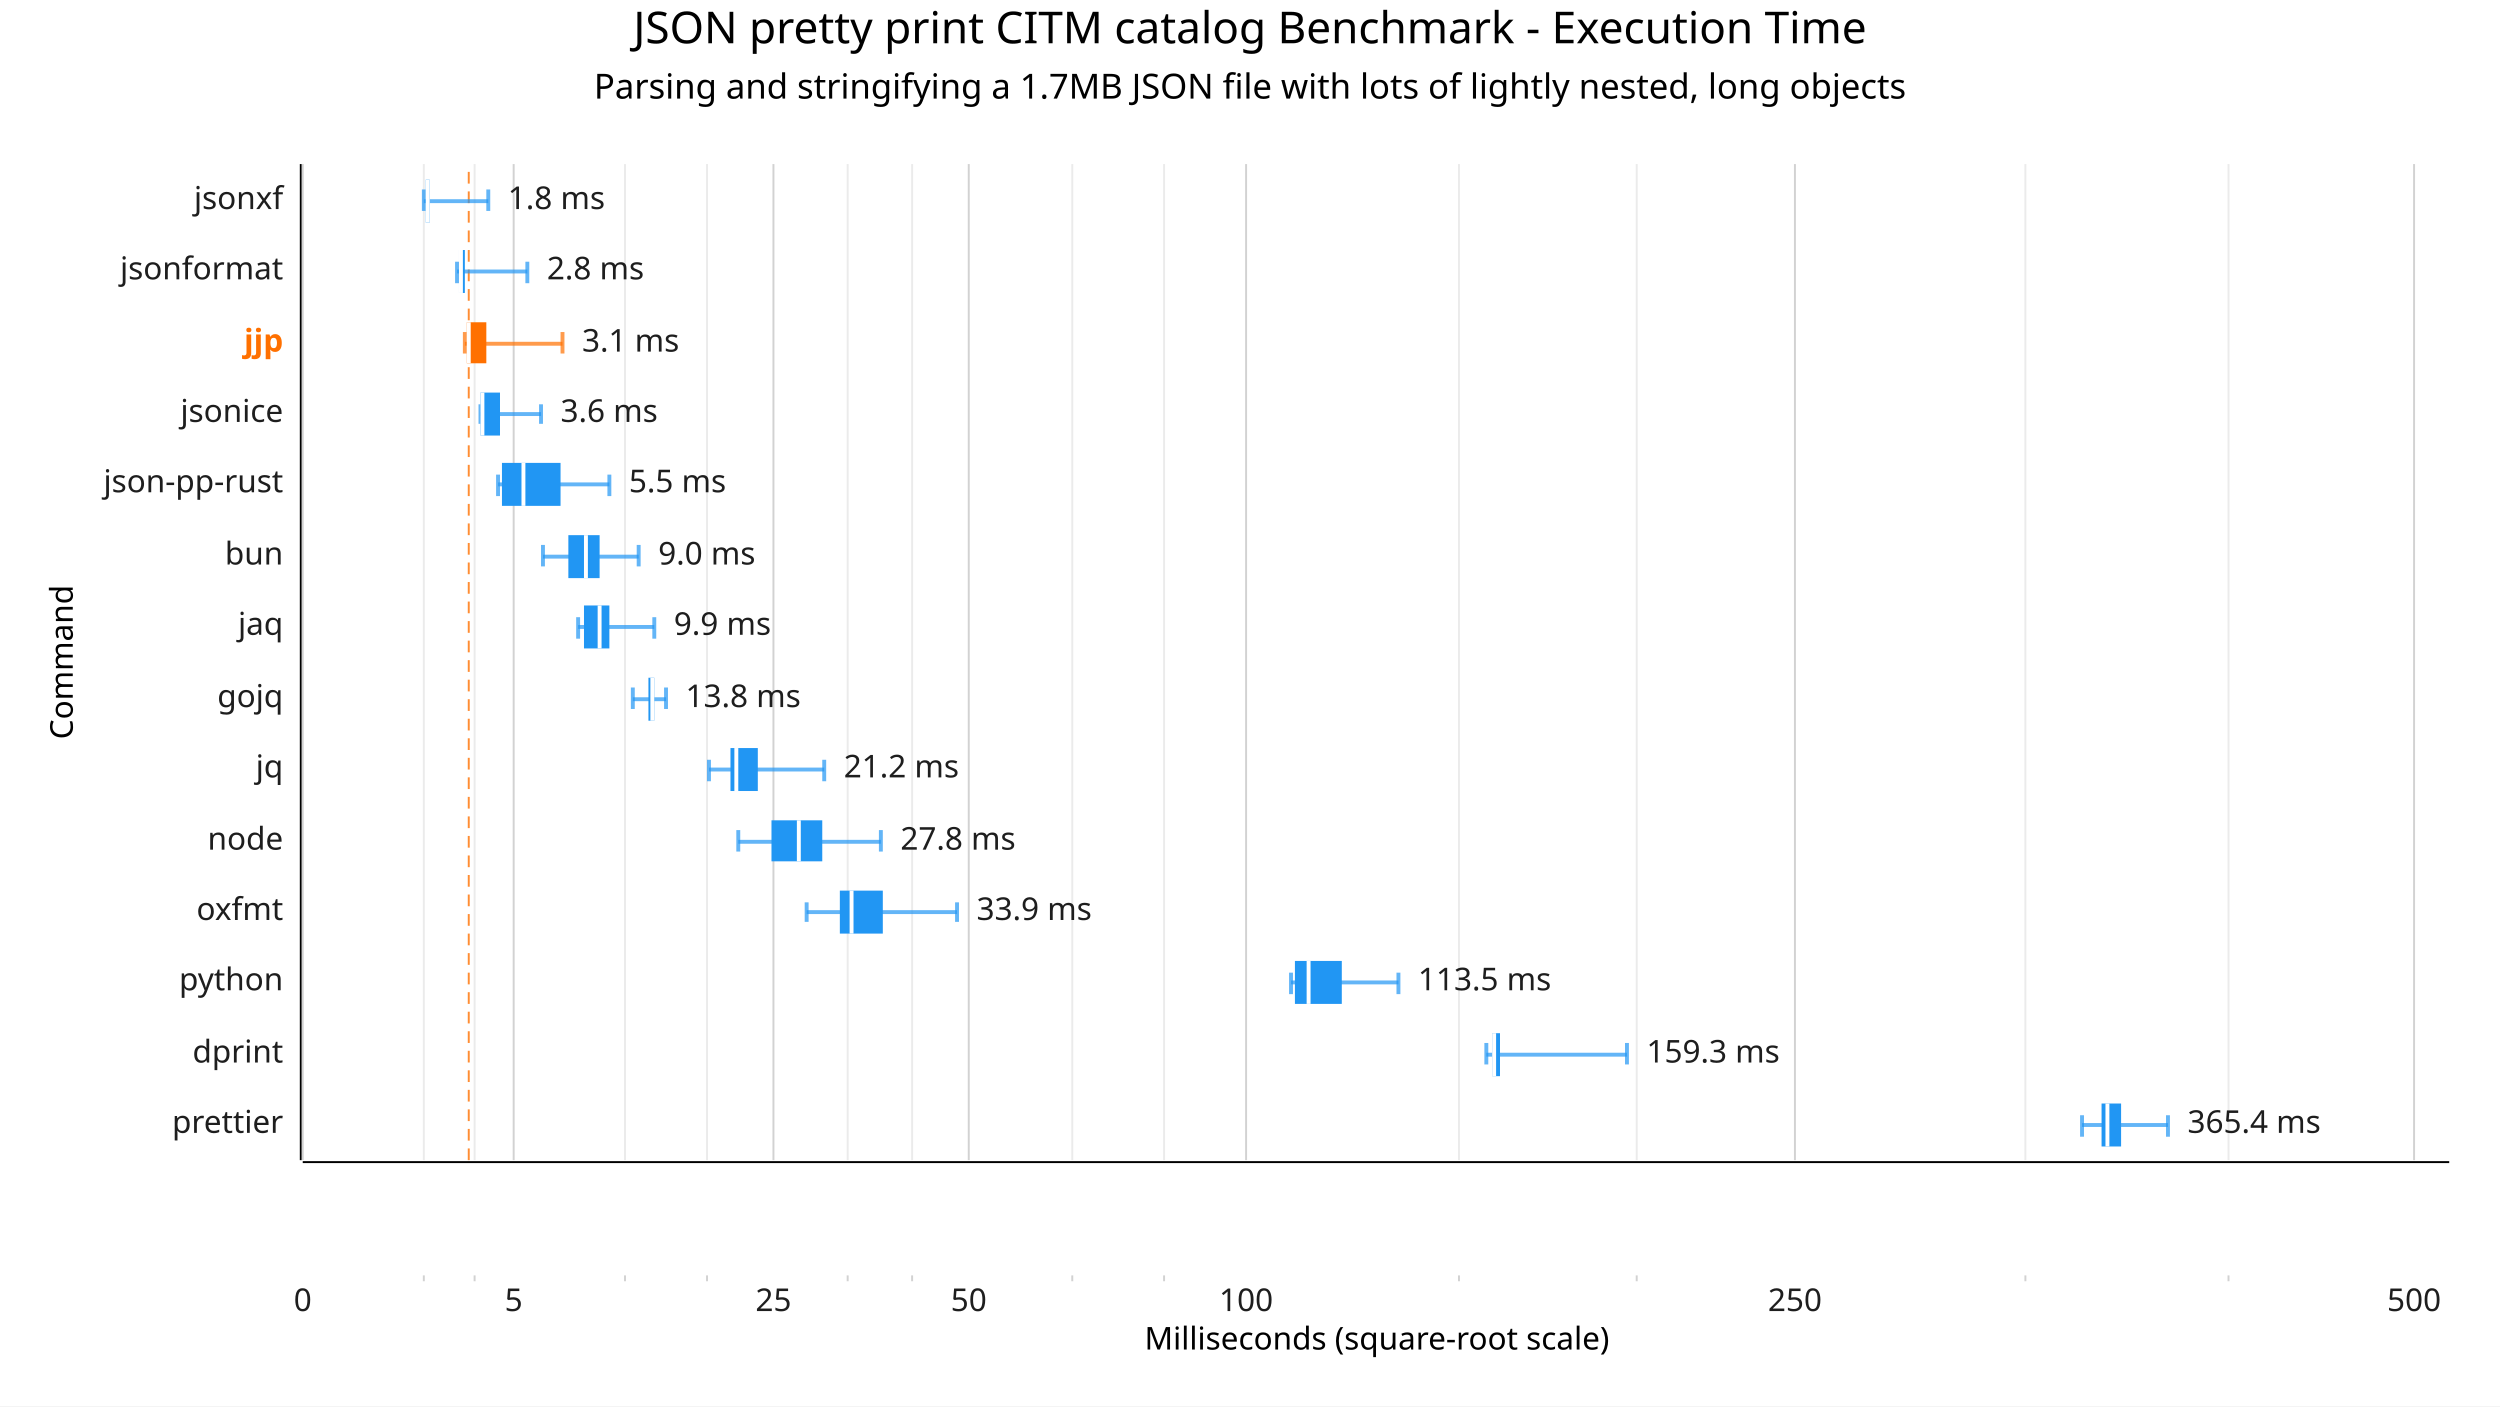
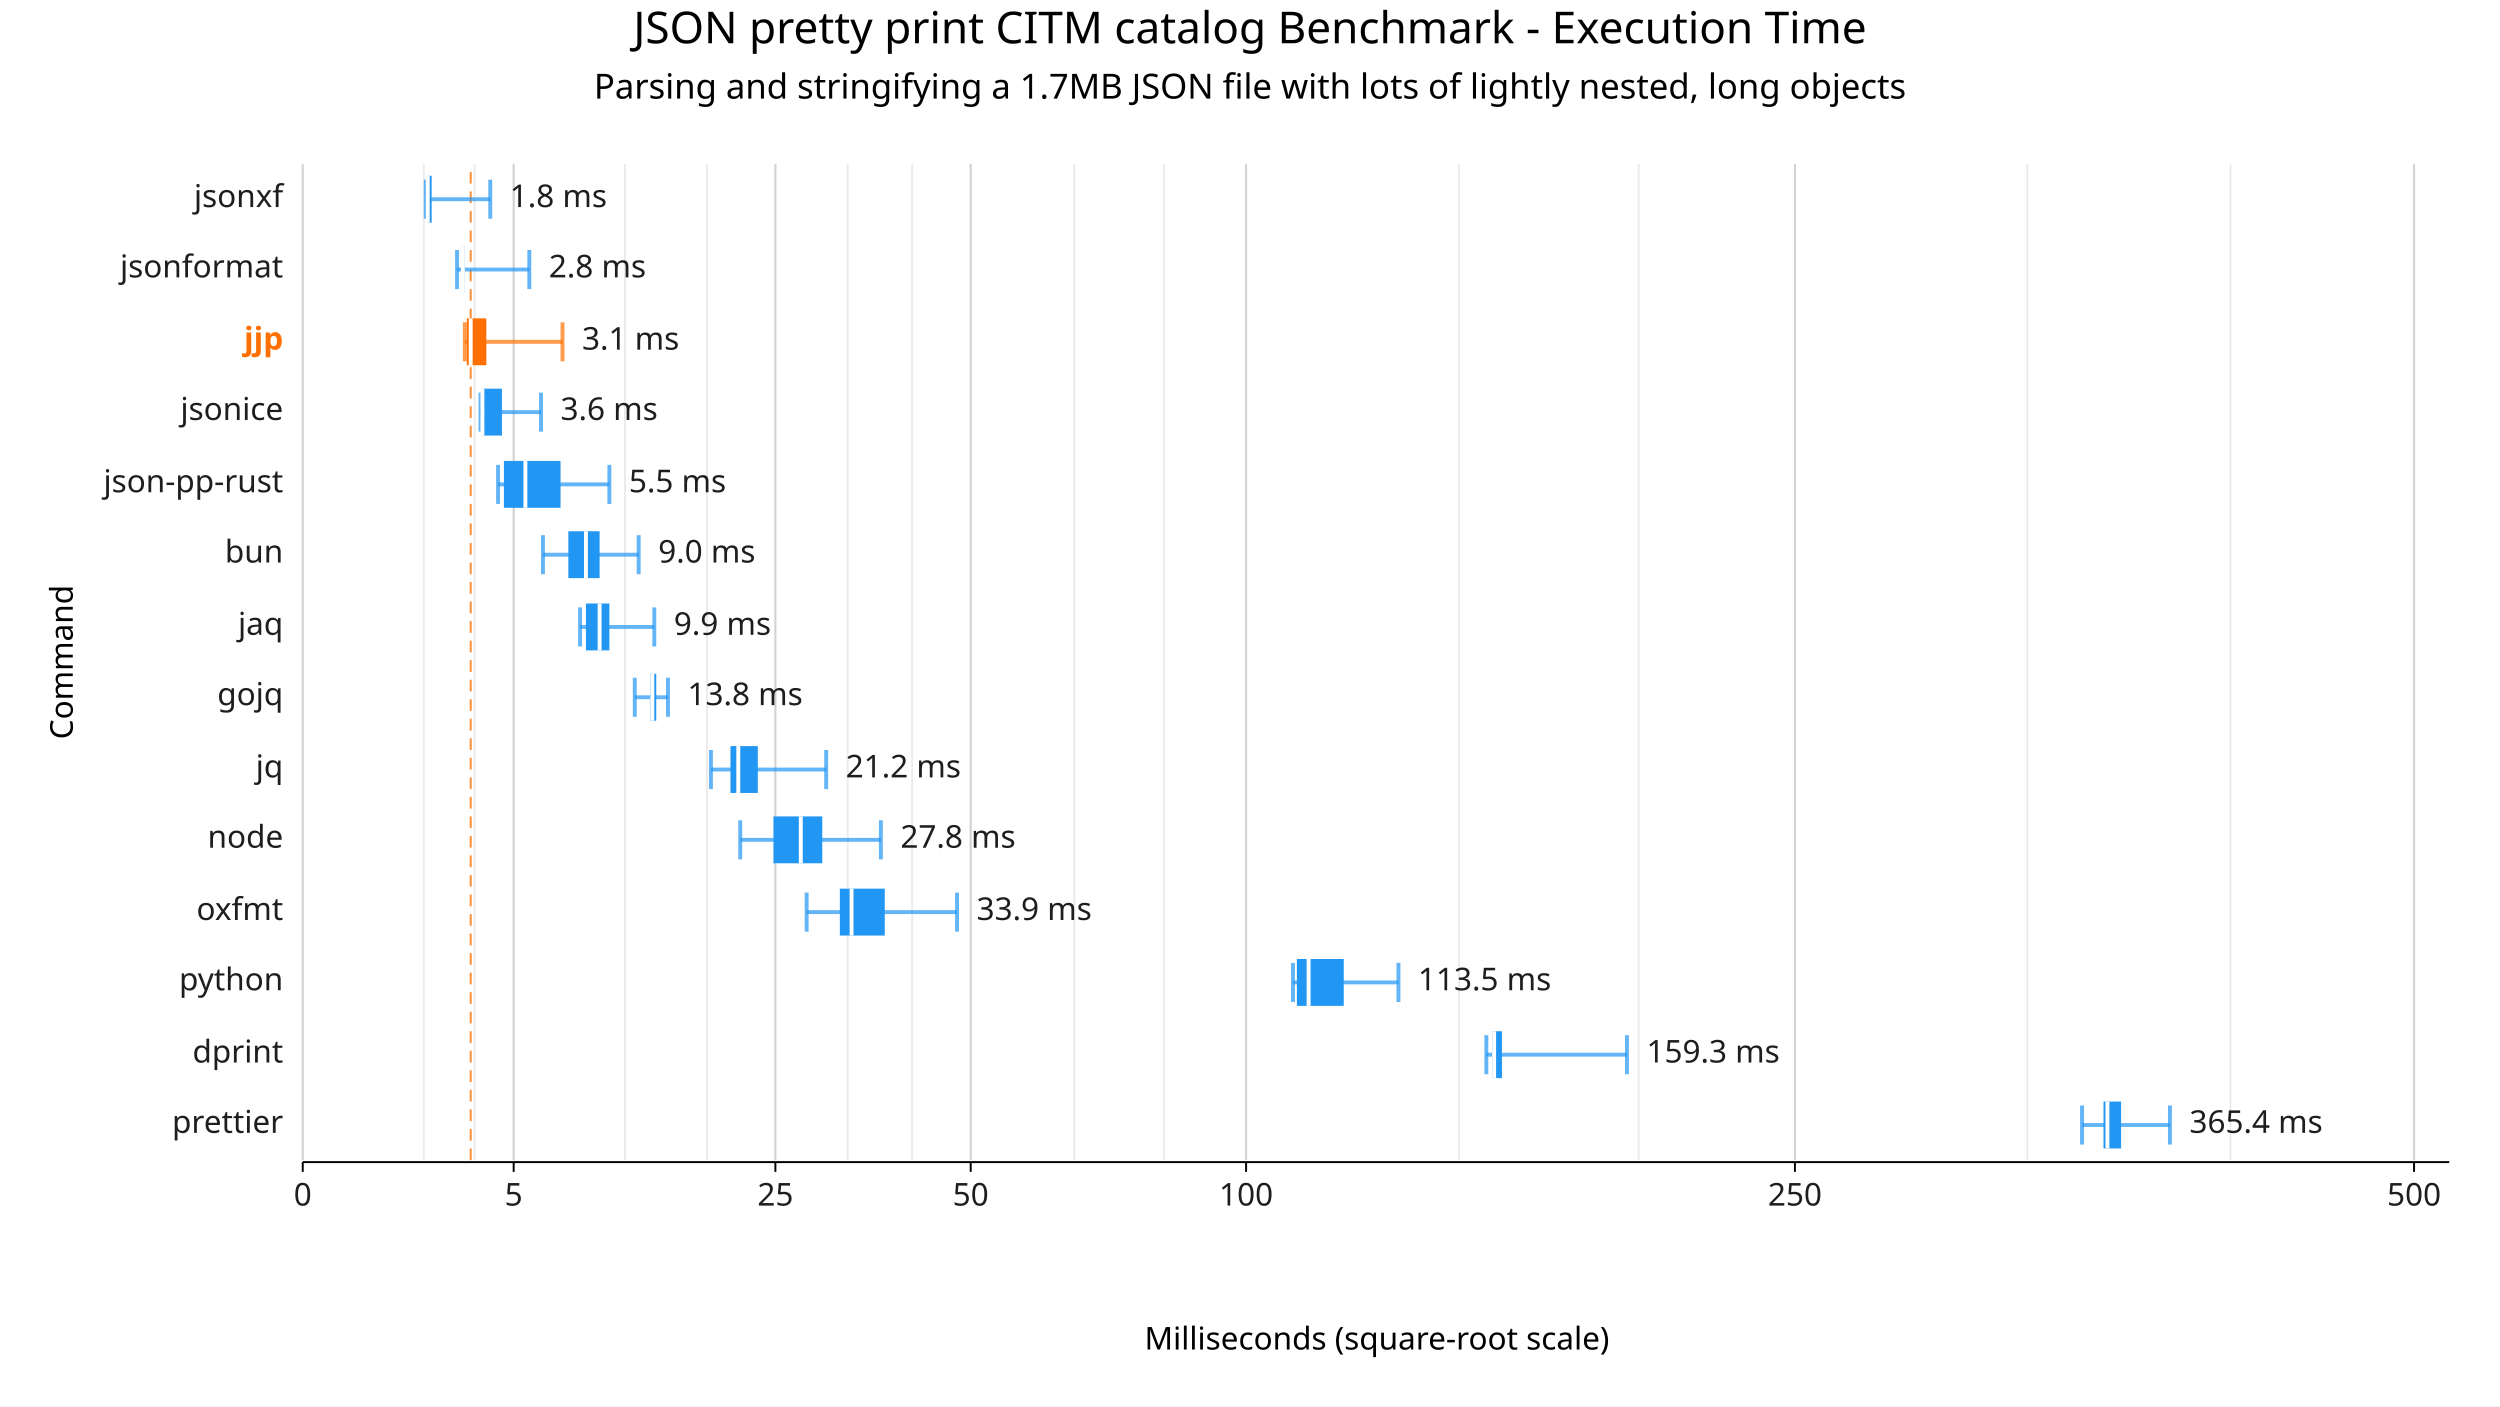
<svg xmlns="http://www.w3.org/2000/svg" width="1280" height="720" viewBox="0 0 1280 720">
  <rect x="0" y="0" width="1280" height="720" opacity="1" fill="#FFFFFF" stroke="none" />
  <text x="640" y="5" dy="0.76em" text-anchor="middle" font-family="sans-serif" font-size="22.581" opacity="1" fill="#000000">
JSON pretty print CITM catalog Benchmark - Execution Time
</text>
  <text x="640" y="37" dy="0.76em" text-anchor="middle" font-family="sans-serif" font-size="17.742" opacity="1" fill="#000000">
Parsing and stringifying a 1.7MB JSON file with lots of lightly nested, long objects
</text>
+   <line opacity="1" stroke="#EBEBEB" stroke-width="1" x1="155" y1="594" x2="155" y2="84" />
+   <line opacity="1" stroke="#EBEBEB" stroke-width="1" x1="263" y1="594" x2="263" y2="84" />
+   <line opacity="1" stroke="#EBEBEB" stroke-width="1" x1="397" y1="594" x2="397" y2="84" />
+   <line opacity="1" stroke="#EBEBEB" stroke-width="1" x1="497" y1="594" x2="497" y2="84" />
+   <line opacity="1" stroke="#EBEBEB" stroke-width="1" x1="638" y1="594" x2="638" y2="84" />
+   <line opacity="1" stroke="#EBEBEB" stroke-width="1" x1="919" y1="594" x2="919" y2="84" />
+   <line opacity="1" stroke="#EBEBEB" stroke-width="1" x1="1236" y1="594" x2="1236" y2="84" />
+   <line opacity="1" stroke="#EBEBEB" stroke-width="1" x1="217" y1="594" x2="217" y2="84" />
+   <line opacity="1" stroke="#EBEBEB" stroke-width="1" x1="243" y1="594" x2="243" y2="84" />
+   <line opacity="1" stroke="#EBEBEB" stroke-width="1" x1="320" y1="594" x2="320" y2="84" />
+   <line opacity="1" stroke="#EBEBEB" stroke-width="1" x1="362" y1="594" x2="362" y2="84" />
+   <line opacity="1" stroke="#EBEBEB" stroke-width="1" x1="434" y1="594" x2="434" y2="84" />
+   <line opacity="1" stroke="#EBEBEB" stroke-width="1" x1="467" y1="594" x2="467" y2="84" />
+   <line opacity="1" stroke="#EBEBEB" stroke-width="1" x1="550" y1="594" x2="550" y2="84" />
+   <line opacity="1" stroke="#EBEBEB" stroke-width="1" x1="596" y1="594" x2="596" y2="84" />
+   <line opacity="1" stroke="#EBEBEB" stroke-width="1" x1="747" y1="594" x2="747" y2="84" />
+   <line opacity="1" stroke="#EBEBEB" stroke-width="1" x1="839" y1="594" x2="839" y2="84" />
+   <line opacity="1" stroke="#EBEBEB" stroke-width="1" x1="1038" y1="594" x2="1038" y2="84" />
+   <line opacity="1" stroke="#EBEBEB" stroke-width="1" x1="1142" y1="594" x2="1142" y2="84" />
  <text x="25" y="339" dy="0.76em" text-anchor="middle" font-family="sans-serif" font-size="16.129" opacity="1" fill="#000000" transform="rotate(270, 25, 339)">
Command
</text>
  <text x="705" y="695" dy="-0.5ex" text-anchor="middle" font-family="sans-serif" font-size="16.129" opacity="1" fill="#000000">
Milliseconds (square-root scale)
</text>
-   <polyline fill="none" opacity="1" stroke="#000000" stroke-width="1" points="154,84 154,594 " />
+   <line opacity="1" stroke="#D2D2D2" stroke-width="1" x1="155" y1="594" x2="155" y2="84" />
+   <line opacity="1" stroke="#D2D2D2" stroke-width="1" x1="263" y1="594" x2="263" y2="84" />
+   <line opacity="1" stroke="#D2D2D2" stroke-width="1" x1="397" y1="594" x2="397" y2="84" />
+   <line opacity="1" stroke="#D2D2D2" stroke-width="1" x1="497" y1="594" x2="497" y2="84" />
+   <line opacity="1" stroke="#D2D2D2" stroke-width="1" x1="638" y1="594" x2="638" y2="84" />
+   <line opacity="1" stroke="#D2D2D2" stroke-width="1" x1="919" y1="594" x2="919" y2="84" />
+   <line opacity="1" stroke="#D2D2D2" stroke-width="1" x1="1236" y1="594" x2="1236" y2="84" />
  <polyline fill="none" opacity="1" stroke="#000000" stroke-width="1" points="155,595 1254,595 " />
-   <polyline fill="none" opacity="1" stroke="#EBEBEB" stroke-width="1" points="217,594 217,84 " />
-   <polyline fill="none" opacity="1" stroke="#D2D2D2" stroke-width="1" points="217,653 217,656 " />
-   <polyline fill="none" opacity="1" stroke="#EBEBEB" stroke-width="1" points="243,594 243,84 " />
-   <polyline fill="none" opacity="1" stroke="#D2D2D2" stroke-width="1" points="243,653 243,656 " />
-   <polyline fill="none" opacity="1" stroke="#EBEBEB" stroke-width="1" points="320,594 320,84 " />
-   <polyline fill="none" opacity="1" stroke="#D2D2D2" stroke-width="1" points="320,653 320,656 " />
-   <polyline fill="none" opacity="1" stroke="#EBEBEB" stroke-width="1" points="362,594 362,84 " />
-   <polyline fill="none" opacity="1" stroke="#D2D2D2" stroke-width="1" points="362,653 362,656 " />
-   <polyline fill="none" opacity="1" stroke="#EBEBEB" stroke-width="1" points="434,594 434,84 " />
-   <polyline fill="none" opacity="1" stroke="#D2D2D2" stroke-width="1" points="434,653 434,656 " />
-   <polyline fill="none" opacity="1" stroke="#EBEBEB" stroke-width="1" points="467,594 467,84 " />
-   <polyline fill="none" opacity="1" stroke="#D2D2D2" stroke-width="1" points="467,653 467,656 " />
-   <polyline fill="none" opacity="1" stroke="#EBEBEB" stroke-width="1" points="549,594 549,84 " />
-   <polyline fill="none" opacity="1" stroke="#D2D2D2" stroke-width="1" points="549,653 549,656 " />
-   <polyline fill="none" opacity="1" stroke="#EBEBEB" stroke-width="1" points="596,594 596,84 " />
-   <polyline fill="none" opacity="1" stroke="#D2D2D2" stroke-width="1" points="596,653 596,656 " />
-   <polyline fill="none" opacity="1" stroke="#EBEBEB" stroke-width="1" points="747,594 747,84 " />
-   <polyline fill="none" opacity="1" stroke="#D2D2D2" stroke-width="1" points="747,653 747,656 " />
-   <polyline fill="none" opacity="1" stroke="#EBEBEB" stroke-width="1" points="838,594 838,84 " />
-   <polyline fill="none" opacity="1" stroke="#D2D2D2" stroke-width="1" points="838,653 838,656 " />
-   <polyline fill="none" opacity="1" stroke="#EBEBEB" stroke-width="1" points="1037,594 1037,84 " />
-   <polyline fill="none" opacity="1" stroke="#D2D2D2" stroke-width="1" points="1037,653 1037,656 " />
-   <polyline fill="none" opacity="1" stroke="#EBEBEB" stroke-width="1" points="1141,594 1141,84 " />
-   <polyline fill="none" opacity="1" stroke="#D2D2D2" stroke-width="1" points="1141,653 1141,656 " />
-   <polyline fill="none" opacity="1" stroke="#D2D2D2" stroke-width="1" points="155,594 155,84 " />
-   <text x="155" y="659" dy="0.76em" text-anchor="middle" font-family="sans-serif" font-size="16.129" opacity="1" fill="#1E1E1E">
+   <text x="155" y="605" dy="0.76em" text-anchor="middle" font-family="sans-serif" font-size="16.129" opacity="1" fill="#1E1E1E">
0
</text>
-   <polyline fill="none" opacity="1" stroke="#D2D2D2" stroke-width="1" points="263,594 263,84 " />
-   <text x="263" y="659" dy="0.76em" text-anchor="middle" font-family="sans-serif" font-size="16.129" opacity="1" fill="#1E1E1E">
+   <polyline fill="none" opacity="1" stroke="#000000" stroke-width="1" points="155,595 155,600 " />
+   <text x="263" y="605" dy="0.76em" text-anchor="middle" font-family="sans-serif" font-size="16.129" opacity="1" fill="#1E1E1E">
5
</text>
-   <polyline fill="none" opacity="1" stroke="#D2D2D2" stroke-width="1" points="396,594 396,84 " />
-   <text x="396" y="659" dy="0.76em" text-anchor="middle" font-family="sans-serif" font-size="16.129" opacity="1" fill="#1E1E1E">
+   <polyline fill="none" opacity="1" stroke="#000000" stroke-width="1" points="263,595 263,600 " />
+   <text x="397" y="605" dy="0.76em" text-anchor="middle" font-family="sans-serif" font-size="16.129" opacity="1" fill="#1E1E1E">
25
</text>
-   <polyline fill="none" opacity="1" stroke="#D2D2D2" stroke-width="1" points="496,594 496,84 " />
-   <text x="496" y="659" dy="0.76em" text-anchor="middle" font-family="sans-serif" font-size="16.129" opacity="1" fill="#1E1E1E">
+   <polyline fill="none" opacity="1" stroke="#000000" stroke-width="1" points="397,595 397,600 " />
+   <text x="497" y="605" dy="0.76em" text-anchor="middle" font-family="sans-serif" font-size="16.129" opacity="1" fill="#1E1E1E">
50
</text>
-   <polyline fill="none" opacity="1" stroke="#D2D2D2" stroke-width="1" points="638,594 638,84 " />
-   <text x="638" y="659" dy="0.76em" text-anchor="middle" font-family="sans-serif" font-size="16.129" opacity="1" fill="#1E1E1E">
+   <polyline fill="none" opacity="1" stroke="#000000" stroke-width="1" points="497,595 497,600 " />
+   <text x="638" y="605" dy="0.76em" text-anchor="middle" font-family="sans-serif" font-size="16.129" opacity="1" fill="#1E1E1E">
100
</text>
-   <polyline fill="none" opacity="1" stroke="#D2D2D2" stroke-width="1" points="919,594 919,84 " />
-   <text x="919" y="659" dy="0.76em" text-anchor="middle" font-family="sans-serif" font-size="16.129" opacity="1" fill="#1E1E1E">
+   <polyline fill="none" opacity="1" stroke="#000000" stroke-width="1" points="638,595 638,600 " />
+   <text x="919" y="605" dy="0.76em" text-anchor="middle" font-family="sans-serif" font-size="16.129" opacity="1" fill="#1E1E1E">
250
</text>
-   <polyline fill="none" opacity="1" stroke="#D2D2D2" stroke-width="1" points="1236,594 1236,84 " />
-   <text x="1236" y="659" dy="0.76em" text-anchor="middle" font-family="sans-serif" font-size="16.129" opacity="1" fill="#1E1E1E">
+   <polyline fill="none" opacity="1" stroke="#000000" stroke-width="1" points="919,595 919,600 " />
+   <text x="1236" y="605" dy="0.76em" text-anchor="middle" font-family="sans-serif" font-size="16.129" opacity="1" fill="#1E1E1E">
500
</text>
-   <polyline fill="none" opacity="0.8" stroke="#FF7000" stroke-width="1" points="240,594 240,588 " />
-   <polyline fill="none" opacity="0.8" stroke="#FF7000" stroke-width="1" points="240,584 240,578 " />
-   <polyline fill="none" opacity="0.8" stroke="#FF7000" stroke-width="1" points="240,574 240,568 " />
-   <polyline fill="none" opacity="0.8" stroke="#FF7000" stroke-width="1" points="240,564 240,558 " />
-   <polyline fill="none" opacity="0.8" stroke="#FF7000" stroke-width="1" points="240,554 240,548 " />
-   <polyline fill="none" opacity="0.8" stroke="#FF7000" stroke-width="1" points="240,544 240,538 " />
-   <polyline fill="none" opacity="0.8" stroke="#FF7000" stroke-width="1" points="240,534 240,528 " />
-   <polyline fill="none" opacity="0.8" stroke="#FF7000" stroke-width="1" points="240,524 240,518 " />
-   <polyline fill="none" opacity="0.8" stroke="#FF7000" stroke-width="1" points="240,514 240,508 " />
-   <polyline fill="none" opacity="0.8" stroke="#FF7000" stroke-width="1" points="240,504 240,498 " />
-   <polyline fill="none" opacity="0.8" stroke="#FF7000" stroke-width="1" points="240,494 240,488 " />
-   <polyline fill="none" opacity="0.8" stroke="#FF7000" stroke-width="1" points="240,484 240,478 " />
-   <polyline fill="none" opacity="0.8" stroke="#FF7000" stroke-width="1" points="240,474 240,468 " />
-   <polyline fill="none" opacity="0.8" stroke="#FF7000" stroke-width="1" points="240,464 240,458 " />
-   <polyline fill="none" opacity="0.8" stroke="#FF7000" stroke-width="1" points="240,454 240,448 " />
-   <polyline fill="none" opacity="0.8" stroke="#FF7000" stroke-width="1" points="240,444 240,438 " />
-   <polyline fill="none" opacity="0.8" stroke="#FF7000" stroke-width="1" points="240,434 240,428 " />
-   <polyline fill="none" opacity="0.8" stroke="#FF7000" stroke-width="1" points="240,424 240,418 " />
-   <polyline fill="none" opacity="0.8" stroke="#FF7000" stroke-width="1" points="240,414 240,408 " />
-   <polyline fill="none" opacity="0.8" stroke="#FF7000" stroke-width="1" points="240,404 240,398 " />
-   <polyline fill="none" opacity="0.8" stroke="#FF7000" stroke-width="1" points="240,394 240,388 " />
-   <polyline fill="none" opacity="0.8" stroke="#FF7000" stroke-width="1" points="240,384 240,378 " />
-   <polyline fill="none" opacity="0.8" stroke="#FF7000" stroke-width="1" points="240,374 240,368 " />
-   <polyline fill="none" opacity="0.8" stroke="#FF7000" stroke-width="1" points="240,364 240,358 " />
-   <polyline fill="none" opacity="0.8" stroke="#FF7000" stroke-width="1" points="240,354 240,348 " />
-   <polyline fill="none" opacity="0.8" stroke="#FF7000" stroke-width="1" points="240,344 240,338 " />
-   <polyline fill="none" opacity="0.8" stroke="#FF7000" stroke-width="1" points="240,334 240,328 " />
-   <polyline fill="none" opacity="0.8" stroke="#FF7000" stroke-width="1" points="240,324 240,318 " />
-   <polyline fill="none" opacity="0.8" stroke="#FF7000" stroke-width="1" points="240,314 240,308 " />
-   <polyline fill="none" opacity="0.8" stroke="#FF7000" stroke-width="1" points="240,304 240,298 " />
-   <polyline fill="none" opacity="0.8" stroke="#FF7000" stroke-width="1" points="240,294 240,288 " />
-   <polyline fill="none" opacity="0.8" stroke="#FF7000" stroke-width="1" points="240,284 240,278 " />
-   <polyline fill="none" opacity="0.8" stroke="#FF7000" stroke-width="1" points="240,274 240,268 " />
-   <polyline fill="none" opacity="0.8" stroke="#FF7000" stroke-width="1" points="240,264 240,258 " />
-   <polyline fill="none" opacity="0.8" stroke="#FF7000" stroke-width="1" points="240,254 240,248 " />
-   <polyline fill="none" opacity="0.8" stroke="#FF7000" stroke-width="1" points="240,244 240,238 " />
-   <polyline fill="none" opacity="0.8" stroke="#FF7000" stroke-width="1" points="240,234 240,228 " />
-   <polyline fill="none" opacity="0.8" stroke="#FF7000" stroke-width="1" points="240,224 240,218 " />
-   <polyline fill="none" opacity="0.8" stroke="#FF7000" stroke-width="1" points="240,214 240,208 " />
-   <polyline fill="none" opacity="0.8" stroke="#FF7000" stroke-width="1" points="240,204 240,198 " />
-   <polyline fill="none" opacity="0.8" stroke="#FF7000" stroke-width="1" points="240,194 240,188 " />
-   <polyline fill="none" opacity="0.8" stroke="#FF7000" stroke-width="1" points="240,184 240,178 " />
-   <polyline fill="none" opacity="0.8" stroke="#FF7000" stroke-width="1" points="240,174 240,168 " />
-   <polyline fill="none" opacity="0.8" stroke="#FF7000" stroke-width="1" points="240,164 240,158 " />
-   <polyline fill="none" opacity="0.8" stroke="#FF7000" stroke-width="1" points="240,154 240,148 " />
-   <polyline fill="none" opacity="0.8" stroke="#FF7000" stroke-width="1" points="240,144 240,138 " />
-   <polyline fill="none" opacity="0.8" stroke="#FF7000" stroke-width="1" points="240,134 240,128 " />
-   <polyline fill="none" opacity="0.8" stroke="#FF7000" stroke-width="1" points="240,124 240,118 " />
-   <polyline fill="none" opacity="0.8" stroke="#FF7000" stroke-width="1" points="240,114 240,108 " />
-   <polyline fill="none" opacity="0.8" stroke="#FF7000" stroke-width="1" points="240,104 240,98 " />
-   <polyline fill="none" opacity="0.8" stroke="#FF7000" stroke-width="1" points="240,94 240,88 " />
-   <polyline fill="none" opacity="0.7" stroke="#2196F3" stroke-width="2" points="217,103 250,103 " />
-   <polyline fill="none" opacity="0.7" stroke="#2196F3" stroke-width="2" points="217,108 217,97 " />
-   <polyline fill="none" opacity="0.7" stroke="#2196F3" stroke-width="2" points="250,108 250,97 " />
-   <rect x="218" y="92" width="2" height="22" opacity="1" fill="#2196F3" stroke="none" />
-   <polyline fill="none" opacity="1" stroke="#FFFFFF" stroke-width="2" points="219,114 219,92 " />
-   <text x="260" y="103" dy="0.5ex" text-anchor="start" font-family="sans-serif" font-size="16.129" opacity="1" fill="#1E1E1E">
- 1.8 ms
- </text>
-   <text x="145" y="103" dy="0.5ex" text-anchor="end" font-family="sans-serif" font-size="16.129" opacity="1" fill="#1E1E1E">
- jsonxf
- </text>
-   <polyline fill="none" opacity="0.7" stroke="#2196F3" stroke-width="2" points="234,139 270,139 " />
-   <polyline fill="none" opacity="0.7" stroke="#2196F3" stroke-width="2" points="234,145 234,134 " />
-   <polyline fill="none" opacity="0.7" stroke="#2196F3" stroke-width="2" points="270,145 270,134 " />
-   <rect x="235" y="128" width="3" height="22" opacity="1" fill="#2196F3" stroke="none" />
-   <polyline fill="none" opacity="1" stroke="#FFFFFF" stroke-width="2" points="236,150 236,128 " />
-   <text x="280" y="139" dy="0.5ex" text-anchor="start" font-family="sans-serif" font-size="16.129" opacity="1" fill="#1E1E1E">
- 2.8 ms
- </text>
-   <text x="145" y="139" dy="0.5ex" text-anchor="end" font-family="sans-serif" font-size="16.129" opacity="1" fill="#1E1E1E">
- jsonformat
- </text>
-   <polyline fill="none" opacity="0.7" stroke="#FF7000" stroke-width="2" points="238,176 288,176 " />
-   <polyline fill="none" opacity="0.7" stroke="#FF7000" stroke-width="2" points="238,181 238,170 " />
-   <polyline fill="none" opacity="0.7" stroke="#FF7000" stroke-width="2" points="288,181 288,170 " />
-   <rect x="239" y="165" width="10" height="21" opacity="1" fill="#FF7000" stroke="none" />
-   <polyline fill="none" opacity="1" stroke="#FFFFFF" stroke-width="2" points="240,186 240,165 " />
-   <text x="298" y="176" dy="0.5ex" text-anchor="start" font-family="sans-serif" font-size="16.129" opacity="1" fill="#1E1E1E">
- 3.1 ms
- </text>
-   <text x="145" y="176" dy="0.5ex" text-anchor="end" font-family="sans-serif" font-size="16.129" opacity="1" fill="#FF7000" font-weight="bold">
- jjp
- </text>
-   <polyline fill="none" opacity="0.7" stroke="#2196F3" stroke-width="2" points="246,212 277,212 " />
-   <polyline fill="none" opacity="0.7" stroke="#2196F3" stroke-width="2" points="246,217 246,207 " />
-   <polyline fill="none" opacity="0.7" stroke="#2196F3" stroke-width="2" points="277,217 277,207 " />
-   <rect x="246" y="201" width="10" height="22" opacity="1" fill="#2196F3" stroke="none" />
-   <polyline fill="none" opacity="1" stroke="#FFFFFF" stroke-width="2" points="247,223 247,201 " />
-   <text x="287" y="212" dy="0.5ex" text-anchor="start" font-family="sans-serif" font-size="16.129" opacity="1" fill="#1E1E1E">
- 3.6 ms
- </text>
-   <text x="145" y="212" dy="0.5ex" text-anchor="end" font-family="sans-serif" font-size="16.129" opacity="1" fill="#1E1E1E">
- jsonice
+   <polyline fill="none" opacity="1" stroke="#000000" stroke-width="1" points="1236,595 1236,600 " />
+   <polyline fill="none" opacity="0.8" stroke="#FF7000" stroke-width="1" points="241,594 241,588 " />
+   <polyline fill="none" opacity="0.8" stroke="#FF7000" stroke-width="1" points="241,584 241,578 " />
+   <polyline fill="none" opacity="0.8" stroke="#FF7000" stroke-width="1" points="241,574 241,568 " />
+   <polyline fill="none" opacity="0.8" stroke="#FF7000" stroke-width="1" points="241,564 241,558 " />
+   <polyline fill="none" opacity="0.8" stroke="#FF7000" stroke-width="1" points="241,554 241,548 " />
+   <polyline fill="none" opacity="0.8" stroke="#FF7000" stroke-width="1" points="241,544 241,538 " />
+   <polyline fill="none" opacity="0.8" stroke="#FF7000" stroke-width="1" points="241,534 241,528 " />
+   <polyline fill="none" opacity="0.8" stroke="#FF7000" stroke-width="1" points="241,524 241,518 " />
+   <polyline fill="none" opacity="0.8" stroke="#FF7000" stroke-width="1" points="241,514 241,508 " />
+   <polyline fill="none" opacity="0.8" stroke="#FF7000" stroke-width="1" points="241,504 241,498 " />
+   <polyline fill="none" opacity="0.8" stroke="#FF7000" stroke-width="1" points="241,494 241,488 " />
+   <polyline fill="none" opacity="0.8" stroke="#FF7000" stroke-width="1" points="241,484 241,478 " />
+   <polyline fill="none" opacity="0.8" stroke="#FF7000" stroke-width="1" points="241,474 241,468 " />
+   <polyline fill="none" opacity="0.8" stroke="#FF7000" stroke-width="1" points="241,464 241,458 " />
+   <polyline fill="none" opacity="0.8" stroke="#FF7000" stroke-width="1" points="241,454 241,448 " />
+   <polyline fill="none" opacity="0.8" stroke="#FF7000" stroke-width="1" points="241,444 241,438 " />
+   <polyline fill="none" opacity="0.8" stroke="#FF7000" stroke-width="1" points="241,434 241,428 " />
+   <polyline fill="none" opacity="0.8" stroke="#FF7000" stroke-width="1" points="241,424 241,418 " />
+   <polyline fill="none" opacity="0.8" stroke="#FF7000" stroke-width="1" points="241,414 241,408 " />
+   <polyline fill="none" opacity="0.8" stroke="#FF7000" stroke-width="1" points="241,404 241,398 " />
+   <polyline fill="none" opacity="0.8" stroke="#FF7000" stroke-width="1" points="241,394 241,388 " />
+   <polyline fill="none" opacity="0.8" stroke="#FF7000" stroke-width="1" points="241,384 241,378 " />
+   <polyline fill="none" opacity="0.8" stroke="#FF7000" stroke-width="1" points="241,374 241,368 " />
+   <polyline fill="none" opacity="0.8" stroke="#FF7000" stroke-width="1" points="241,364 241,358 " />
+   <polyline fill="none" opacity="0.8" stroke="#FF7000" stroke-width="1" points="241,354 241,348 " />
+   <polyline fill="none" opacity="0.8" stroke="#FF7000" stroke-width="1" points="241,344 241,338 " />
+   <polyline fill="none" opacity="0.8" stroke="#FF7000" stroke-width="1" points="241,334 241,328 " />
+   <polyline fill="none" opacity="0.8" stroke="#FF7000" stroke-width="1" points="241,324 241,318 " />
+   <polyline fill="none" opacity="0.8" stroke="#FF7000" stroke-width="1" points="241,314 241,308 " />
+   <polyline fill="none" opacity="0.8" stroke="#FF7000" stroke-width="1" points="241,304 241,298 " />
+   <polyline fill="none" opacity="0.8" stroke="#FF7000" stroke-width="1" points="241,294 241,288 " />
+   <polyline fill="none" opacity="0.8" stroke="#FF7000" stroke-width="1" points="241,284 241,278 " />
+   <polyline fill="none" opacity="0.8" stroke="#FF7000" stroke-width="1" points="241,274 241,268 " />
+   <polyline fill="none" opacity="0.8" stroke="#FF7000" stroke-width="1" points="241,264 241,258 " />
+   <polyline fill="none" opacity="0.8" stroke="#FF7000" stroke-width="1" points="241,254 241,248 " />
+   <polyline fill="none" opacity="0.8" stroke="#FF7000" stroke-width="1" points="241,244 241,238 " />
+   <polyline fill="none" opacity="0.8" stroke="#FF7000" stroke-width="1" points="241,234 241,228 " />
+   <polyline fill="none" opacity="0.8" stroke="#FF7000" stroke-width="1" points="241,224 241,218 " />
+   <polyline fill="none" opacity="0.8" stroke="#FF7000" stroke-width="1" points="241,214 241,208 " />
+   <polyline fill="none" opacity="0.8" stroke="#FF7000" stroke-width="1" points="241,204 241,198 " />
+   <polyline fill="none" opacity="0.8" stroke="#FF7000" stroke-width="1" points="241,194 241,188 " />
+   <polyline fill="none" opacity="0.8" stroke="#FF7000" stroke-width="1" points="241,184 241,178 " />
+   <polyline fill="none" opacity="0.8" stroke="#FF7000" stroke-width="1" points="241,174 241,168 " />
+   <polyline fill="none" opacity="0.8" stroke="#FF7000" stroke-width="1" points="241,164 241,158 " />
+   <polyline fill="none" opacity="0.8" stroke="#FF7000" stroke-width="1" points="241,154 241,148 " />
+   <polyline fill="none" opacity="0.8" stroke="#FF7000" stroke-width="1" points="241,144 241,138 " />
+   <polyline fill="none" opacity="0.8" stroke="#FF7000" stroke-width="1" points="241,134 241,128 " />
+   <polyline fill="none" opacity="0.8" stroke="#FF7000" stroke-width="1" points="241,124 241,118 " />
+   <polyline fill="none" opacity="0.8" stroke="#FF7000" stroke-width="1" points="241,114 241,108 " />
+   <polyline fill="none" opacity="0.8" stroke="#FF7000" stroke-width="1" points="241,104 241,98 " />
+   <polyline fill="none" opacity="0.8" stroke="#FF7000" stroke-width="1" points="241,94 241,88 " />
+   <polyline fill="none" opacity="0.7" stroke="#2196F3" stroke-width="2" points="1066,576 1111,576 " />
+   <polyline fill="none" opacity="1" stroke="#2196F3" stroke-width="24" points="1077,576 1086,576 " />
+   <polyline fill="none" opacity="0.7" stroke="#2196F3" stroke-width="2" points="1066,566 1066,586 " />
+   <polyline fill="none" opacity="0.7" stroke="#2196F3" stroke-width="2" points="1111,566 1111,586 " />
+   <polyline fill="none" opacity="1" stroke="#FFFFFF" stroke-width="2" points="1079,564 1079,588 " />
+   <text x="1121" y="576" dy="0.5ex" text-anchor="start" font-family="sans-serif" font-size="16.129" opacity="1" fill="#1E1E1E">
+ 365.4 ms
+ </text>
+   <text x="145" y="576" dy="0.5ex" text-anchor="end" font-family="sans-serif" font-size="16.129" opacity="1" fill="#1E1E1E">
+ prettier
+ </text>
+   <polyline fill="none" opacity="0.7" stroke="#2196F3" stroke-width="2" points="761,540 833,540 " />
+   <polyline fill="none" opacity="1" stroke="#2196F3" stroke-width="24" points="764,540 769,540 " />
+   <polyline fill="none" opacity="0.7" stroke="#2196F3" stroke-width="2" points="761,530 761,550 " />
+   <polyline fill="none" opacity="0.7" stroke="#2196F3" stroke-width="2" points="833,530 833,550 " />
+   <polyline fill="none" opacity="1" stroke="#FFFFFF" stroke-width="2" points="765,528 765,552 " />
+   <text x="843" y="540" dy="0.5ex" text-anchor="start" font-family="sans-serif" font-size="16.129" opacity="1" fill="#1E1E1E">
+ 159.3 ms
+ </text>
+   <text x="145" y="540" dy="0.5ex" text-anchor="end" font-family="sans-serif" font-size="16.129" opacity="1" fill="#1E1E1E">
+ dprint
+ </text>
+   <polyline fill="none" opacity="0.7" stroke="#2196F3" stroke-width="2" points="662,503 716,503 " />
+   <polyline fill="none" opacity="1" stroke="#2196F3" stroke-width="24" points="664,503 688,503 " />
+   <polyline fill="none" opacity="0.7" stroke="#2196F3" stroke-width="2" points="662,493 662,513 " />
+   <polyline fill="none" opacity="0.7" stroke="#2196F3" stroke-width="2" points="716,493 716,513 " />
+   <polyline fill="none" opacity="1" stroke="#FFFFFF" stroke-width="2" points="670,491 670,515 " />
+   <text x="726" y="503" dy="0.5ex" text-anchor="start" font-family="sans-serif" font-size="16.129" opacity="1" fill="#1E1E1E">
+ 113.5 ms
+ </text>
+   <text x="145" y="503" dy="0.5ex" text-anchor="end" font-family="sans-serif" font-size="16.129" opacity="1" fill="#1E1E1E">
+ python
+ </text>
+   <polyline fill="none" opacity="0.7" stroke="#2196F3" stroke-width="2" points="413,467 490,467 " />
+   <polyline fill="none" opacity="1" stroke="#2196F3" stroke-width="24" points="430,467 453,467 " />
+   <polyline fill="none" opacity="0.7" stroke="#2196F3" stroke-width="2" points="413,457 413,477 " />
+   <polyline fill="none" opacity="0.7" stroke="#2196F3" stroke-width="2" points="490,457 490,477 " />
+   <polyline fill="none" opacity="1" stroke="#FFFFFF" stroke-width="2" points="436,455 436,479 " />
+   <text x="500" y="467" dy="0.5ex" text-anchor="start" font-family="sans-serif" font-size="16.129" opacity="1" fill="#1E1E1E">
+ 33.9 ms
+ </text>
+   <text x="145" y="467" dy="0.5ex" text-anchor="end" font-family="sans-serif" font-size="16.129" opacity="1" fill="#1E1E1E">
+ oxfmt
+ </text>
+   <polyline fill="none" opacity="0.7" stroke="#2196F3" stroke-width="2" points="379,430 451,430 " />
+   <polyline fill="none" opacity="1" stroke="#2196F3" stroke-width="24" points="396,430 421,430 " />
+   <polyline fill="none" opacity="0.7" stroke="#2196F3" stroke-width="2" points="379,420 379,440 " />
+   <polyline fill="none" opacity="0.7" stroke="#2196F3" stroke-width="2" points="451,420 451,440 " />
+   <polyline fill="none" opacity="1" stroke="#FFFFFF" stroke-width="2" points="410,418 410,442 " />
+   <text x="461" y="430" dy="0.5ex" text-anchor="start" font-family="sans-serif" font-size="16.129" opacity="1" fill="#1E1E1E">
+ 27.8 ms
+ </text>
+   <text x="145" y="430" dy="0.5ex" text-anchor="end" font-family="sans-serif" font-size="16.129" opacity="1" fill="#1E1E1E">
+ node
+ </text>
+   <polyline fill="none" opacity="0.7" stroke="#2196F3" stroke-width="2" points="364,394 423,394 " />
+   <polyline fill="none" opacity="1" stroke="#2196F3" stroke-width="24" points="374,394 388,394 " />
+   <polyline fill="none" opacity="0.7" stroke="#2196F3" stroke-width="2" points="364,384 364,404 " />
+   <polyline fill="none" opacity="0.7" stroke="#2196F3" stroke-width="2" points="423,384 423,404 " />
+   <polyline fill="none" opacity="1" stroke="#FFFFFF" stroke-width="2" points="378,382 378,406 " />
+   <text x="433" y="394" dy="0.5ex" text-anchor="start" font-family="sans-serif" font-size="16.129" opacity="1" fill="#1E1E1E">
+ 21.2 ms
+ </text>
+   <text x="145" y="394" dy="0.5ex" text-anchor="end" font-family="sans-serif" font-size="16.129" opacity="1" fill="#1E1E1E">
+ jq
+ </text>
+   <polyline fill="none" opacity="0.7" stroke="#2196F3" stroke-width="2" points="325,357 342,357 " />
+   <polyline fill="none" opacity="1" stroke="#2196F3" stroke-width="24" points="333,357 336,357 " />
+   <polyline fill="none" opacity="0.7" stroke="#2196F3" stroke-width="2" points="325,347 325,367 " />
+   <polyline fill="none" opacity="0.7" stroke="#2196F3" stroke-width="2" points="342,347 342,367 " />
+   <polyline fill="none" opacity="1" stroke="#FFFFFF" stroke-width="2" points="334,345 334,369 " />
+   <text x="352" y="357" dy="0.5ex" text-anchor="start" font-family="sans-serif" font-size="16.129" opacity="1" fill="#1E1E1E">
+ 13.8 ms
+ </text>
+   <text x="145" y="357" dy="0.5ex" text-anchor="end" font-family="sans-serif" font-size="16.129" opacity="1" fill="#1E1E1E">
+ gojq
+ </text>
+   <polyline fill="none" opacity="0.7" stroke="#2196F3" stroke-width="2" points="297,321 335,321 " />
+   <polyline fill="none" opacity="1" stroke="#2196F3" stroke-width="24" points="300,321 312,321 " />
+   <polyline fill="none" opacity="0.7" stroke="#2196F3" stroke-width="2" points="297,311 297,331 " />
+   <polyline fill="none" opacity="0.7" stroke="#2196F3" stroke-width="2" points="335,311 335,331 " />
+   <polyline fill="none" opacity="1" stroke="#FFFFFF" stroke-width="2" points="307,309 307,333 " />
+   <text x="345" y="321" dy="0.5ex" text-anchor="start" font-family="sans-serif" font-size="16.129" opacity="1" fill="#1E1E1E">
+ 9.9 ms
+ </text>
+   <text x="145" y="321" dy="0.5ex" text-anchor="end" font-family="sans-serif" font-size="16.129" opacity="1" fill="#1E1E1E">
+ jaq
+ </text>
+   <polyline fill="none" opacity="0.7" stroke="#2196F3" stroke-width="2" points="278,284 327,284 " />
+   <polyline fill="none" opacity="1" stroke="#2196F3" stroke-width="24" points="291,284 307,284 " />
+   <polyline fill="none" opacity="0.7" stroke="#2196F3" stroke-width="2" points="278,274 278,294 " />
+   <polyline fill="none" opacity="0.7" stroke="#2196F3" stroke-width="2" points="327,274 327,294 " />
+   <polyline fill="none" opacity="1" stroke="#FFFFFF" stroke-width="2" points="300,272 300,296 " />
+   <text x="337" y="284" dy="0.5ex" text-anchor="start" font-family="sans-serif" font-size="16.129" opacity="1" fill="#1E1E1E">
+ 9.0 ms
+ </text>
+   <text x="145" y="284" dy="0.5ex" text-anchor="end" font-family="sans-serif" font-size="16.129" opacity="1" fill="#1E1E1E">
+ bun
</text>
  <polyline fill="none" opacity="0.7" stroke="#2196F3" stroke-width="2" points="255,248 312,248 " />
-   <polyline fill="none" opacity="0.7" stroke="#2196F3" stroke-width="2" points="255,254 255,243 " />
-   <polyline fill="none" opacity="0.7" stroke="#2196F3" stroke-width="2" points="312,254 312,243 " />
-   <rect x="257" y="237" width="30" height="22" opacity="1" fill="#2196F3" stroke="none" />
-   <polyline fill="none" opacity="1" stroke="#FFFFFF" stroke-width="2" points="268,259 268,237 " />
+   <polyline fill="none" opacity="1" stroke="#2196F3" stroke-width="24" points="258,248 287,248 " />
+   <polyline fill="none" opacity="0.7" stroke="#2196F3" stroke-width="2" points="255,238 255,258 " />
+   <polyline fill="none" opacity="0.7" stroke="#2196F3" stroke-width="2" points="312,238 312,258 " />
+   <polyline fill="none" opacity="1" stroke="#FFFFFF" stroke-width="2" points="269,236 269,260 " />
  <text x="322" y="248" dy="0.5ex" text-anchor="start" font-family="sans-serif" font-size="16.129" opacity="1" fill="#1E1E1E">
5.5 ms
</text>
  <text x="145" y="248" dy="0.5ex" text-anchor="end" font-family="sans-serif" font-size="16.129" opacity="1" fill="#1E1E1E">
json-pp-rust
</text>
-   <polyline fill="none" opacity="0.7" stroke="#2196F3" stroke-width="2" points="278,285 327,285 " />
-   <polyline fill="none" opacity="0.7" stroke="#2196F3" stroke-width="2" points="278,290 278,279 " />
-   <polyline fill="none" opacity="0.7" stroke="#2196F3" stroke-width="2" points="327,290 327,279 " />
-   <rect x="291" y="274" width="16" height="22" opacity="1" fill="#2196F3" stroke="none" />
-   <polyline fill="none" opacity="1" stroke="#FFFFFF" stroke-width="2" points="300,296 300,274 " />
-   <text x="337" y="285" dy="0.5ex" text-anchor="start" font-family="sans-serif" font-size="16.129" opacity="1" fill="#1E1E1E">
- 9.0 ms
- </text>
-   <text x="145" y="285" dy="0.5ex" text-anchor="end" font-family="sans-serif" font-size="16.129" opacity="1" fill="#1E1E1E">
- bun
- </text>
-   <polyline fill="none" opacity="0.7" stroke="#2196F3" stroke-width="2" points="296,321 335,321 " />
-   <polyline fill="none" opacity="0.7" stroke="#2196F3" stroke-width="2" points="296,327 296,316 " />
-   <polyline fill="none" opacity="0.7" stroke="#2196F3" stroke-width="2" points="335,327 335,316 " />
-   <rect x="299" y="310" width="13" height="22" opacity="1" fill="#2196F3" stroke="none" />
-   <polyline fill="none" opacity="1" stroke="#FFFFFF" stroke-width="2" points="307,332 307,310 " />
-   <text x="345" y="321" dy="0.5ex" text-anchor="start" font-family="sans-serif" font-size="16.129" opacity="1" fill="#1E1E1E">
- 9.9 ms
- </text>
-   <text x="145" y="321" dy="0.5ex" text-anchor="end" font-family="sans-serif" font-size="16.129" opacity="1" fill="#1E1E1E">
- jaq
- </text>
-   <polyline fill="none" opacity="0.7" stroke="#2196F3" stroke-width="2" points="324,358 341,358 " />
-   <polyline fill="none" opacity="0.7" stroke="#2196F3" stroke-width="2" points="324,363 324,352 " />
-   <polyline fill="none" opacity="0.7" stroke="#2196F3" stroke-width="2" points="341,363 341,352 " />
-   <rect x="332" y="347" width="3" height="22" opacity="1" fill="#2196F3" stroke="none" />
-   <polyline fill="none" opacity="1" stroke="#FFFFFF" stroke-width="2" points="334,369 334,347 " />
-   <text x="351" y="358" dy="0.5ex" text-anchor="start" font-family="sans-serif" font-size="16.129" opacity="1" fill="#1E1E1E">
- 13.8 ms
- </text>
-   <text x="145" y="358" dy="0.5ex" text-anchor="end" font-family="sans-serif" font-size="16.129" opacity="1" fill="#1E1E1E">
- gojq
- </text>
-   <polyline fill="none" opacity="0.7" stroke="#2196F3" stroke-width="2" points="363,394 422,394 " />
-   <polyline fill="none" opacity="0.7" stroke="#2196F3" stroke-width="2" points="363,400 363,389 " />
-   <polyline fill="none" opacity="0.7" stroke="#2196F3" stroke-width="2" points="422,400 422,389 " />
-   <rect x="374" y="383" width="14" height="22" opacity="1" fill="#2196F3" stroke="none" />
-   <polyline fill="none" opacity="1" stroke="#FFFFFF" stroke-width="2" points="377,405 377,383 " />
-   <text x="432" y="394" dy="0.5ex" text-anchor="start" font-family="sans-serif" font-size="16.129" opacity="1" fill="#1E1E1E">
- 21.2 ms
- </text>
-   <text x="145" y="394" dy="0.5ex" text-anchor="end" font-family="sans-serif" font-size="16.129" opacity="1" fill="#1E1E1E">
- jq
- </text>
-   <polyline fill="none" opacity="0.7" stroke="#2196F3" stroke-width="2" points="378,431 451,431 " />
-   <polyline fill="none" opacity="0.7" stroke="#2196F3" stroke-width="2" points="378,436 378,425 " />
-   <polyline fill="none" opacity="0.7" stroke="#2196F3" stroke-width="2" points="451,436 451,425 " />
-   <rect x="395" y="420" width="26" height="21" opacity="1" fill="#2196F3" stroke="none" />
-   <polyline fill="none" opacity="1" stroke="#FFFFFF" stroke-width="2" points="409,441 409,420 " />
-   <text x="461" y="431" dy="0.5ex" text-anchor="start" font-family="sans-serif" font-size="16.129" opacity="1" fill="#1E1E1E">
- 27.8 ms
- </text>
-   <text x="145" y="431" dy="0.5ex" text-anchor="end" font-family="sans-serif" font-size="16.129" opacity="1" fill="#1E1E1E">
- node
- </text>
-   <polyline fill="none" opacity="0.7" stroke="#2196F3" stroke-width="2" points="413,467 490,467 " />
-   <polyline fill="none" opacity="0.7" stroke="#2196F3" stroke-width="2" points="413,472 413,462 " />
-   <polyline fill="none" opacity="0.7" stroke="#2196F3" stroke-width="2" points="490,472 490,462 " />
-   <rect x="430" y="456" width="22" height="22" opacity="1" fill="#2196F3" stroke="none" />
-   <polyline fill="none" opacity="1" stroke="#FFFFFF" stroke-width="2" points="436,478 436,456 " />
-   <text x="500" y="467" dy="0.5ex" text-anchor="start" font-family="sans-serif" font-size="16.129" opacity="1" fill="#1E1E1E">
- 33.9 ms
- </text>
-   <text x="145" y="467" dy="0.5ex" text-anchor="end" font-family="sans-serif" font-size="16.129" opacity="1" fill="#1E1E1E">
- oxfmt
- </text>
-   <polyline fill="none" opacity="0.7" stroke="#2196F3" stroke-width="2" points="661,503 716,503 " />
-   <polyline fill="none" opacity="0.7" stroke="#2196F3" stroke-width="2" points="661,509 661,498 " />
-   <polyline fill="none" opacity="0.7" stroke="#2196F3" stroke-width="2" points="716,509 716,498 " />
-   <rect x="663" y="492" width="24" height="22" opacity="1" fill="#2196F3" stroke="none" />
-   <polyline fill="none" opacity="1" stroke="#FFFFFF" stroke-width="2" points="670,514 670,492 " />
-   <text x="726" y="503" dy="0.5ex" text-anchor="start" font-family="sans-serif" font-size="16.129" opacity="1" fill="#1E1E1E">
- 113.5 ms
- </text>
-   <text x="145" y="503" dy="0.5ex" text-anchor="end" font-family="sans-serif" font-size="16.129" opacity="1" fill="#1E1E1E">
- python
- </text>
-   <polyline fill="none" opacity="0.7" stroke="#2196F3" stroke-width="2" points="761,540 833,540 " />
-   <polyline fill="none" opacity="0.7" stroke="#2196F3" stroke-width="2" points="761,545 761,534 " />
-   <polyline fill="none" opacity="0.7" stroke="#2196F3" stroke-width="2" points="833,545 833,534 " />
-   <rect x="764" y="529" width="4" height="22" opacity="1" fill="#2196F3" stroke="none" />
-   <polyline fill="none" opacity="1" stroke="#FFFFFF" stroke-width="2" points="765,551 765,529 " />
-   <text x="843" y="540" dy="0.5ex" text-anchor="start" font-family="sans-serif" font-size="16.129" opacity="1" fill="#1E1E1E">
- 159.3 ms
- </text>
-   <text x="145" y="540" dy="0.5ex" text-anchor="end" font-family="sans-serif" font-size="16.129" opacity="1" fill="#1E1E1E">
- dprint
- </text>
-   <polyline fill="none" opacity="0.7" stroke="#2196F3" stroke-width="2" points="1066,576 1110,576 " />
-   <polyline fill="none" opacity="0.7" stroke="#2196F3" stroke-width="2" points="1066,582 1066,571 " />
-   <polyline fill="none" opacity="0.7" stroke="#2196F3" stroke-width="2" points="1110,582 1110,571 " />
-   <rect x="1076" y="565" width="10" height="22" opacity="1" fill="#2196F3" stroke="none" />
-   <polyline fill="none" opacity="1" stroke="#FFFFFF" stroke-width="2" points="1079,587 1079,565 " />
-   <text x="1120" y="576" dy="0.5ex" text-anchor="start" font-family="sans-serif" font-size="16.129" opacity="1" fill="#1E1E1E">
- 365.4 ms
- </text>
-   <text x="145" y="576" dy="0.5ex" text-anchor="end" font-family="sans-serif" font-size="16.129" opacity="1" fill="#1E1E1E">
- prettier
+   <polyline fill="none" opacity="0.7" stroke="#2196F3" stroke-width="2" points="246,211 277,211 " />
+   <polyline fill="none" opacity="1" stroke="#2196F3" stroke-width="24" points="247,211 257,211 " />
+   <polyline fill="none" opacity="0.7" stroke="#2196F3" stroke-width="2" points="246,201 246,221 " />
+   <polyline fill="none" opacity="0.7" stroke="#2196F3" stroke-width="2" points="277,201 277,221 " />
+   <polyline fill="none" opacity="1" stroke="#FFFFFF" stroke-width="2" points="247,199 247,223 " />
+   <text x="287" y="211" dy="0.5ex" text-anchor="start" font-family="sans-serif" font-size="16.129" opacity="1" fill="#1E1E1E">
+ 3.6 ms
+ </text>
+   <text x="145" y="211" dy="0.5ex" text-anchor="end" font-family="sans-serif" font-size="16.129" opacity="1" fill="#1E1E1E">
+ jsonice
+ </text>
+   <polyline fill="none" opacity="0.7" stroke="#FF7000" stroke-width="2" points="238,175 288,175 " />
+   <polyline fill="none" opacity="1" stroke="#FF7000" stroke-width="24" points="239,175 249,175 " />
+   <polyline fill="none" opacity="0.7" stroke="#FF7000" stroke-width="2" points="238,165 238,185 " />
+   <polyline fill="none" opacity="0.7" stroke="#FF7000" stroke-width="2" points="288,165 288,185 " />
+   <polyline fill="none" opacity="1" stroke="#FFFFFF" stroke-width="2" points="241,163 241,187 " />
+   <text x="298" y="175" dy="0.5ex" text-anchor="start" font-family="sans-serif" font-size="16.129" opacity="1" fill="#1E1E1E">
+ 3.1 ms
+ </text>
+   <text x="145" y="175" dy="0.5ex" text-anchor="end" font-family="sans-serif" font-size="16.129" opacity="1" fill="#FF7000" font-weight="bold">
+ jjp
+ </text>
+   <polyline fill="none" opacity="0.7" stroke="#2196F3" stroke-width="2" points="234,138 271,138 " />
+   <polyline fill="none" opacity="1" stroke="#2196F3" stroke-width="24" points="236,138 238,138 " />
+   <polyline fill="none" opacity="0.7" stroke="#2196F3" stroke-width="2" points="234,128 234,148 " />
+   <polyline fill="none" opacity="0.7" stroke="#2196F3" stroke-width="2" points="271,128 271,148 " />
+   <polyline fill="none" opacity="1" stroke="#FFFFFF" stroke-width="2" points="237,126 237,150 " />
+   <text x="281" y="138" dy="0.5ex" text-anchor="start" font-family="sans-serif" font-size="16.129" opacity="1" fill="#1E1E1E">
+ 2.8 ms
+ </text>
+   <text x="145" y="138" dy="0.5ex" text-anchor="end" font-family="sans-serif" font-size="16.129" opacity="1" fill="#1E1E1E">
+ jsonformat
+ </text>
+   <polyline fill="none" opacity="0.7" stroke="#2196F3" stroke-width="2" points="218,102 251,102 " />
+   <polyline fill="none" opacity="1" stroke="#2196F3" stroke-width="24" points="219,102 221,102 " />
+   <polyline fill="none" opacity="0.7" stroke="#2196F3" stroke-width="2" points="218,92 218,112 " />
+   <polyline fill="none" opacity="0.7" stroke="#2196F3" stroke-width="2" points="251,92 251,112 " />
+   <polyline fill="none" opacity="1" stroke="#FFFFFF" stroke-width="2" points="219,90 219,114 " />
+   <text x="261" y="102" dy="0.5ex" text-anchor="start" font-family="sans-serif" font-size="16.129" opacity="1" fill="#1E1E1E">
+ 1.8 ms
+ </text>
+   <text x="145" y="102" dy="0.5ex" text-anchor="end" font-family="sans-serif" font-size="16.129" opacity="1" fill="#1E1E1E">
+ jsonxf
</text>
</svg>
